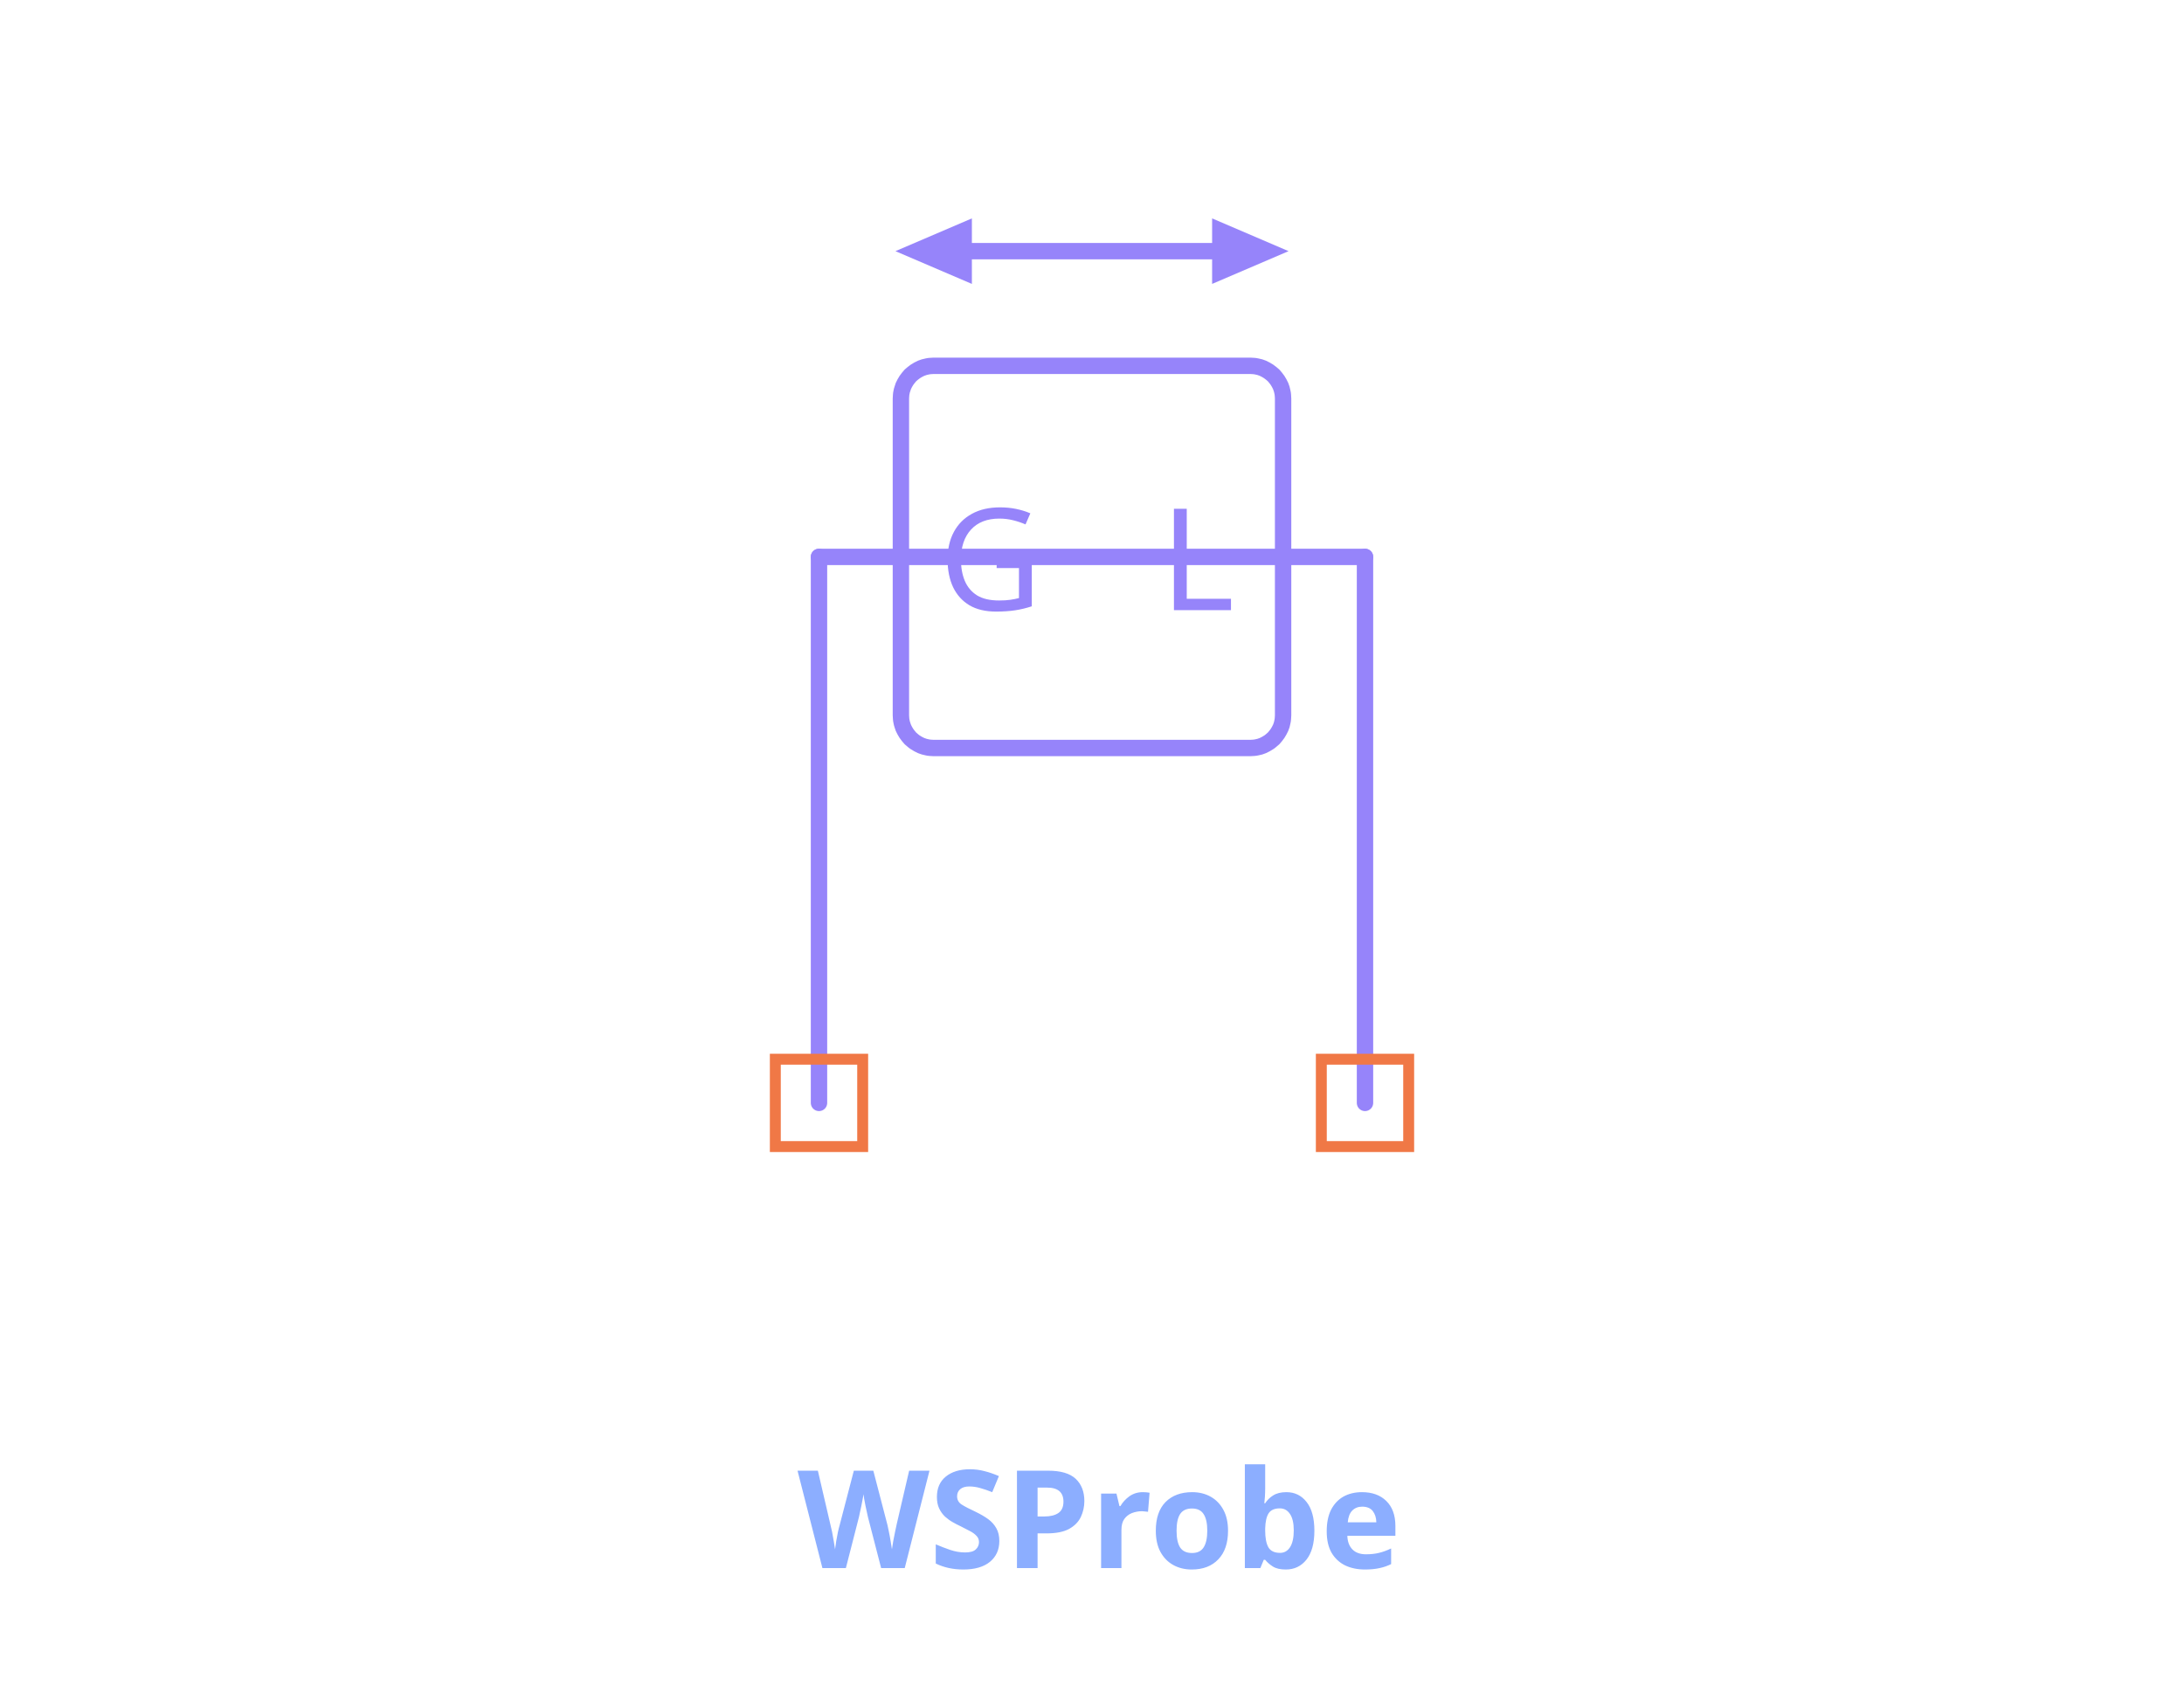
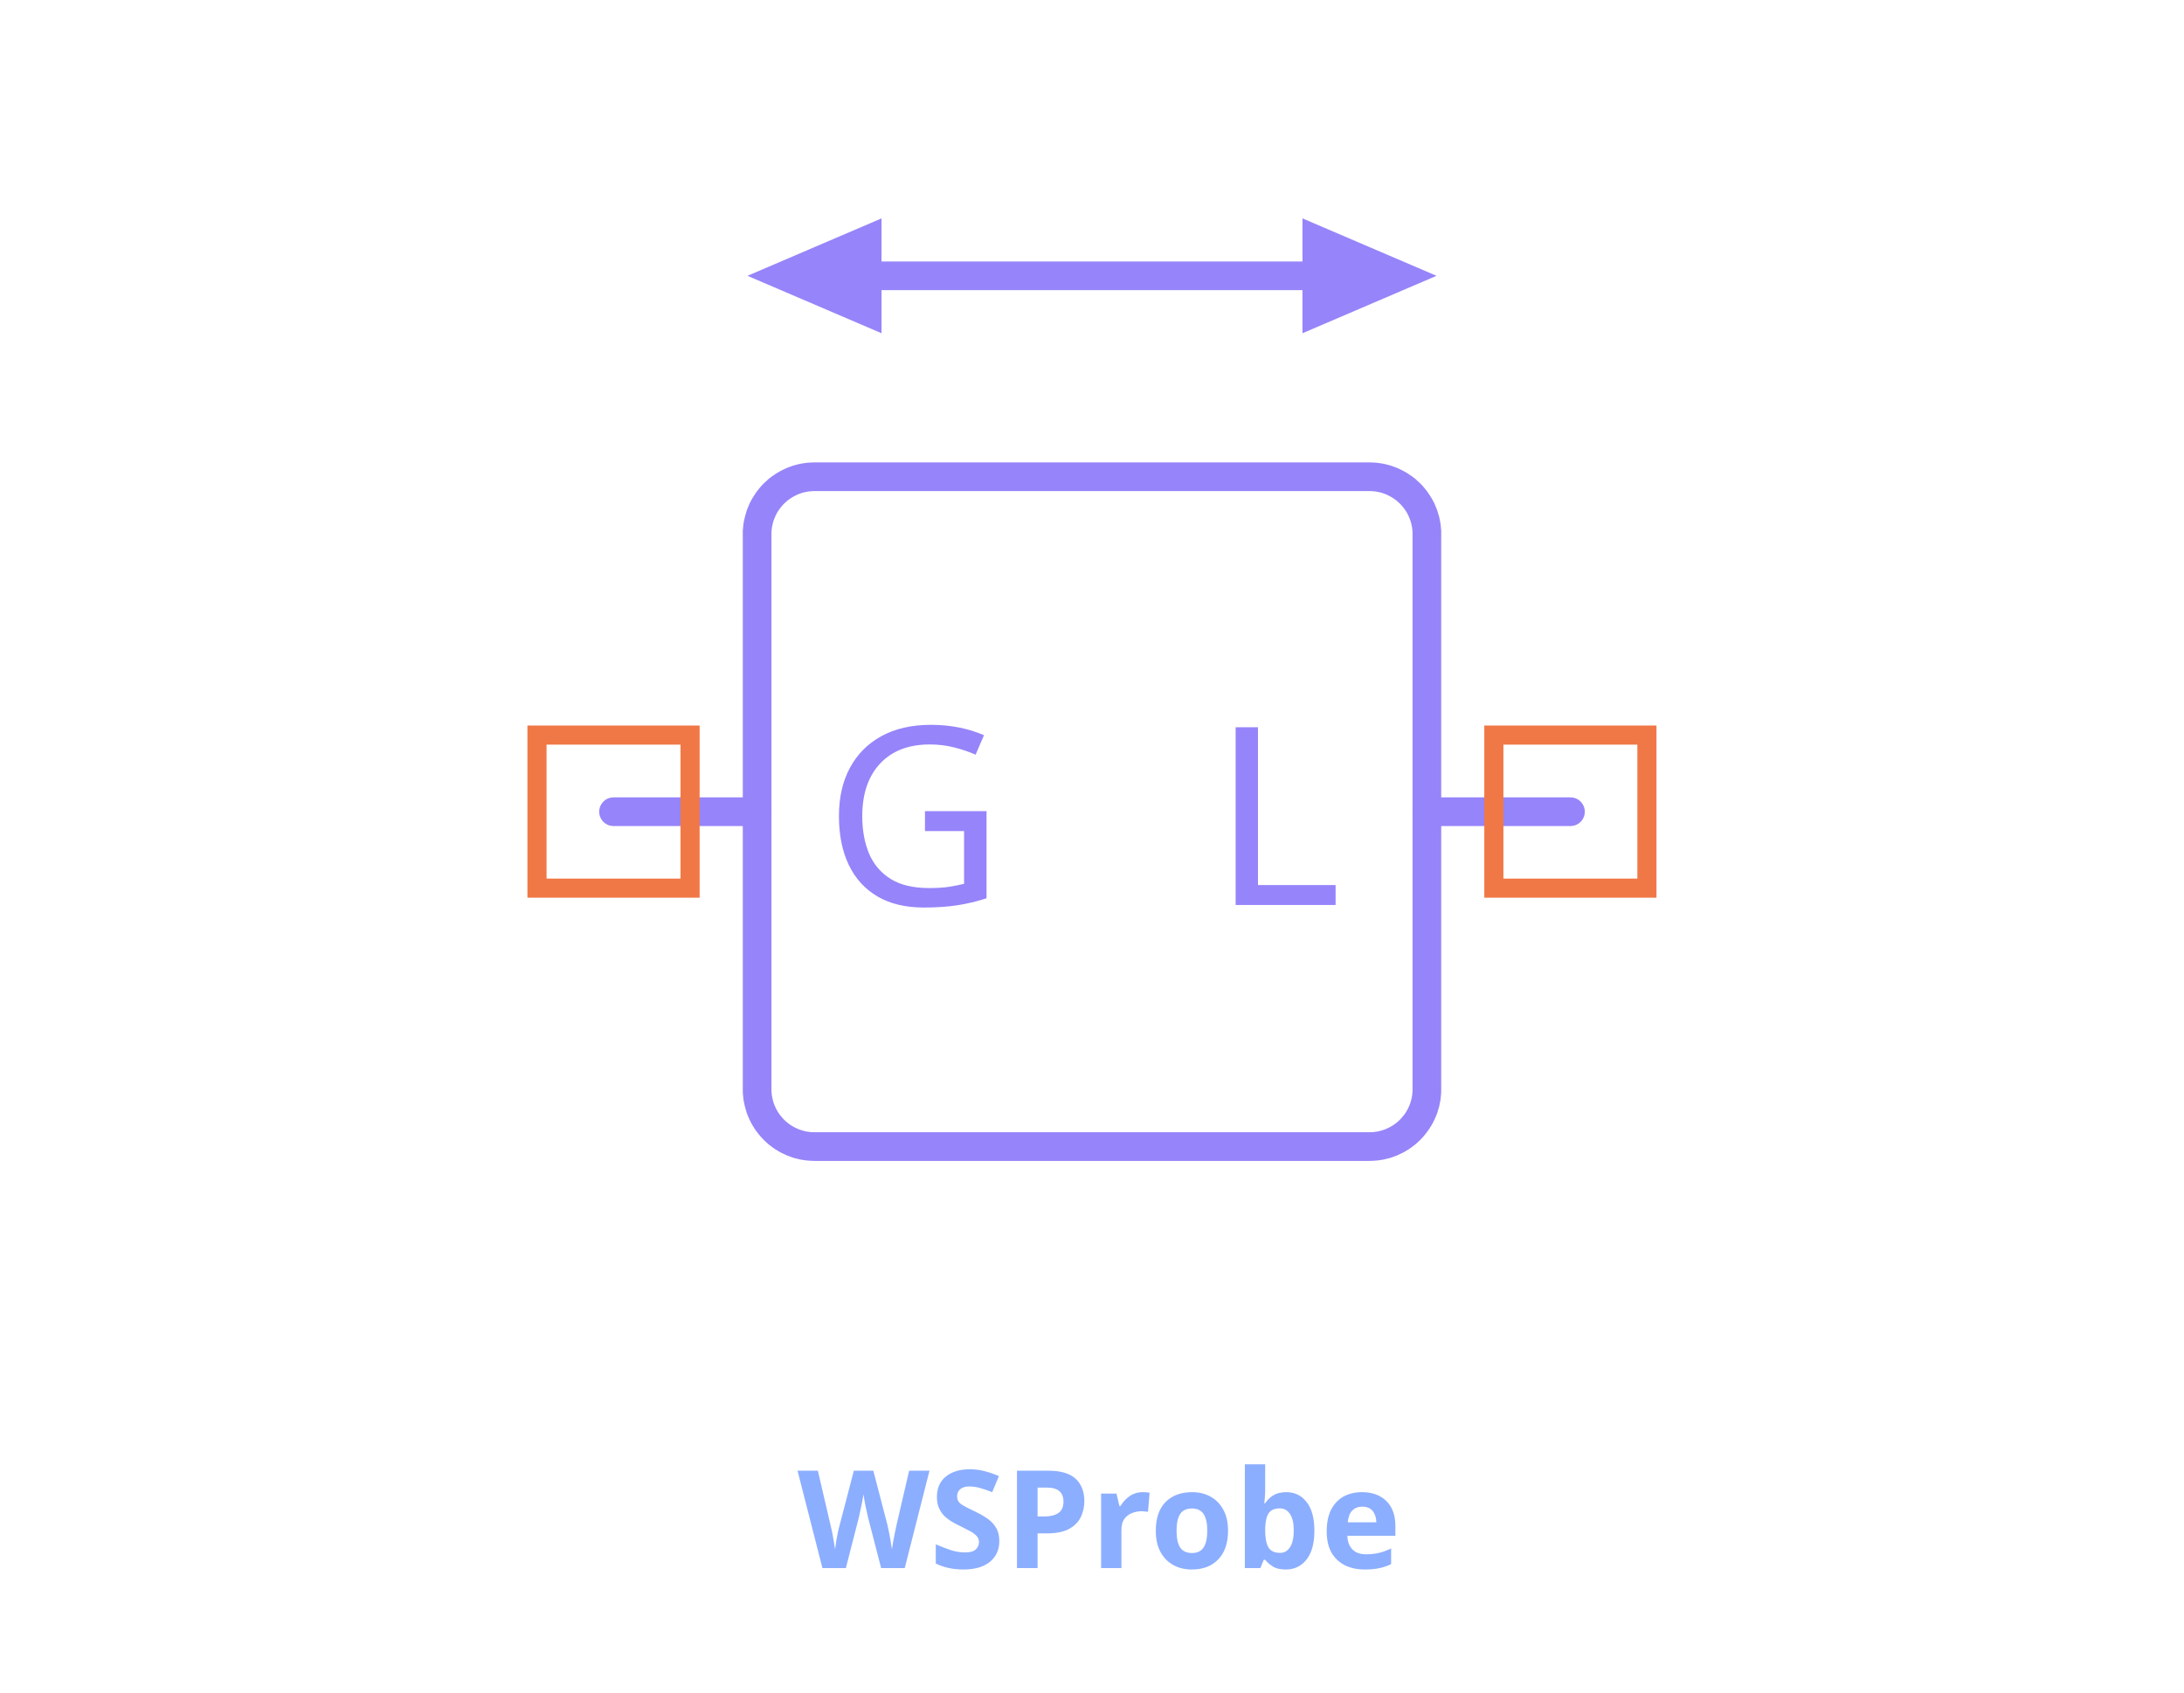
<svg xmlns="http://www.w3.org/2000/svg" width="240" height="186" viewBox="0 0 240 186">
-   <path fill="none" stroke="#9684FA" stroke-width="1.8" stroke-linecap="round" stroke-linejoin="round" d="M90 121.2L90 61.2" />
-   <path fill="none" stroke="#9684FA" stroke-width="1.8" stroke-linecap="round" stroke-linejoin="round" d="M150 121.2L150 61.2" />
-   <path fill="none" stroke="#9684FA" stroke-width="1.8" stroke-linecap="round" stroke-linejoin="round" d="M90 61.2L150 61.2" />
-   <path fill="none" stroke="#9684FA" stroke-width="1.8" stroke-linecap="round" stroke-linejoin="round" d="M99 78.6L99 43.8Q99 43.62 99.02 43.45Q99.03 43.27 99.07 43.1Q99.1 42.92 99.16 42.76Q99.21 42.59 99.27 42.42Q99.34 42.26 99.43 42.1Q99.51 41.95 99.61 41.8Q99.71 41.65 99.82 41.52Q99.93 41.38 100.05 41.25Q100.18 41.13 100.32 41.02Q100.45 40.91 100.6 40.81Q100.75 40.71 100.9 40.63Q101.06 40.54 101.22 40.47Q101.39 40.41 101.56 40.35Q101.72 40.3 101.9 40.27Q102.07 40.23 102.25 40.22Q102.42 40.2 102.6 40.2L137.4 40.2Q137.58 40.2 137.75 40.22Q137.93 40.23 138.1 40.27Q138.28 40.3 138.45 40.35Q138.61 40.41 138.78 40.47Q138.94 40.54 139.1 40.63Q139.25 40.71 139.4 40.81Q139.55 40.91 139.68 41.02Q139.82 41.13 139.95 41.25Q140.07 41.38 140.18 41.52Q140.29 41.65 140.39 41.8Q140.49 41.95 140.57 42.1Q140.66 42.26 140.73 42.42Q140.79 42.59 140.85 42.76Q140.9 42.92 140.93 43.1Q140.97 43.27 140.98 43.45Q141 43.62 141 43.8L141 78.6Q141 78.78 140.98 78.95Q140.97 79.13 140.93 79.3Q140.9 79.48 140.85 79.65Q140.79 79.81 140.73 79.98Q140.66 80.14 140.57 80.3Q140.49 80.45 140.39 80.6Q140.29 80.75 140.18 80.88Q140.07 81.02 139.95 81.15Q139.82 81.27 139.68 81.38Q139.55 81.5 139.4 81.59Q139.25 81.69 139.1 81.77Q138.94 81.86 138.78 81.93Q138.61 81.99 138.45 82.05Q138.28 82.1 138.1 82.13Q137.93 82.17 137.75 82.18Q137.58 82.2 137.4 82.2L102.6 82.2Q102.42 82.2 102.25 82.18Q102.07 82.17 101.9 82.13Q101.72 82.1 101.56 82.05Q101.39 81.99 101.22 81.93Q101.06 81.86 100.9 81.77Q100.75 81.69 100.6 81.59Q100.45 81.5 100.32 81.38Q100.18 81.27 100.05 81.15Q99.93 81.02 99.82 80.88Q99.71 80.75 99.61 80.6Q99.51 80.45 99.43 80.3Q99.34 80.14 99.27 79.98Q99.21 79.81 99.16 79.65Q99.1 79.48 99.07 79.3Q99.03 79.13 99.02 78.95Q99 78.78 99 78.6Z" />
-   <text fill="#9684FA" transform="translate(108.6 61.2)" font-size="15.6" font-family="IBM Plex Sans" x="-5.42" y="5.85">
+   <path fill="none" stroke="#9684FA" stroke-width="3.15" stroke-linecap="round" stroke-linejoin="round" d="M67.42 89.2L83.2 89.2" />
+   <path fill="none" stroke="#9684FA" stroke-width="3.15" stroke-linecap="round" stroke-linejoin="round" d="M156.8 89.2L172.58 89.2" />
+   <path fill="none" stroke="#9684FA" stroke-width="3.15" stroke-linecap="round" stroke-linejoin="round" d="M83.2 119.69L83.2 58.7Q83.2 58.55 83.2 58.39Q83.21 58.24 83.23 58.08Q83.24 57.93 83.26 57.78Q83.29 57.62 83.32 57.47Q83.35 57.32 83.39 57.17Q83.42 57.02 83.47 56.87Q83.51 56.72 83.56 56.58Q83.62 56.43 83.68 56.29Q83.74 56.14 83.8 56Q83.87 55.86 83.94 55.73Q84.01 55.59 84.09 55.46Q84.17 55.32 84.26 55.2Q84.35 55.07 84.44 54.94Q84.53 54.82 84.63 54.7Q84.73 54.58 84.83 54.46Q84.93 54.35 85.04 54.24Q85.15 54.13 85.27 54.03Q85.38 53.92 85.5 53.82Q85.62 53.73 85.75 53.63Q85.87 53.54 86 53.46Q86.13 53.37 86.26 53.29Q86.39 53.21 86.53 53.14Q86.67 53.06 86.81 53Q86.95 52.93 87.09 52.87Q87.23 52.81 87.38 52.76Q87.53 52.71 87.67 52.66Q87.82 52.62 87.97 52.58Q88.12 52.54 88.27 52.51Q88.43 52.48 88.58 52.46Q88.73 52.44 88.89 52.42Q89.04 52.41 89.2 52.4Q89.35 52.39 89.51 52.39L150.5 52.39Q150.65 52.39 150.8 52.4Q150.96 52.41 151.11 52.42Q151.27 52.44 151.42 52.46Q151.57 52.48 151.73 52.51Q151.88 52.54 152.03 52.58Q152.18 52.62 152.33 52.66Q152.48 52.71 152.62 52.76Q152.77 52.81 152.91 52.87Q153.05 52.93 153.19 53Q153.33 53.06 153.47 53.14Q153.61 53.21 153.74 53.29Q153.87 53.37 154 53.46Q154.13 53.54 154.25 53.63Q154.38 53.73 154.5 53.82Q154.62 53.92 154.73 54.03Q154.85 54.13 154.96 54.24Q155.07 54.35 155.17 54.46Q155.27 54.58 155.37 54.7Q155.47 54.82 155.56 54.94Q155.66 55.07 155.74 55.2Q155.83 55.32 155.91 55.46Q155.99 55.59 156.06 55.73Q156.13 55.86 156.2 56Q156.26 56.14 156.32 56.29Q156.38 56.43 156.44 56.58Q156.49 56.72 156.53 56.87Q156.58 57.02 156.62 57.17Q156.65 57.32 156.68 57.47Q156.71 57.62 156.74 57.78Q156.76 57.93 156.77 58.08Q156.79 58.24 156.8 58.39Q156.8 58.55 156.8 58.7L156.8 119.69Q156.8 119.85 156.8 120Q156.79 120.16 156.77 120.31Q156.76 120.46 156.74 120.62Q156.71 120.77 156.68 120.92Q156.65 121.07 156.62 121.22Q156.58 121.37 156.53 121.52Q156.49 121.67 156.44 121.82Q156.38 121.96 156.32 122.11Q156.26 122.25 156.2 122.39Q156.13 122.53 156.06 122.67Q155.99 122.8 155.91 122.93Q155.83 123.07 155.74 123.2Q155.66 123.33 155.56 123.45Q155.47 123.57 155.37 123.69Q155.27 123.81 155.17 123.93Q155.07 124.04 154.96 124.15Q154.85 124.26 154.73 124.37Q154.62 124.47 154.5 124.57Q154.38 124.67 154.25 124.76Q154.13 124.85 154 124.94Q153.87 125.02 153.74 125.1Q153.61 125.18 153.47 125.26Q153.33 125.33 153.19 125.39Q153.05 125.46 152.91 125.52Q152.77 125.58 152.62 125.63Q152.48 125.68 152.33 125.73Q152.18 125.77 152.03 125.81Q151.88 125.85 151.73 125.88Q151.57 125.91 151.42 125.93Q151.27 125.95 151.11 125.97Q150.96 125.99 150.8 125.99Q150.65 126 150.5 126L89.51 126Q89.35 126 89.2 125.99Q89.04 125.99 88.89 125.97Q88.73 125.95 88.58 125.93Q88.43 125.91 88.27 125.88Q88.12 125.85 87.97 125.81Q87.82 125.77 87.67 125.73Q87.53 125.68 87.38 125.63Q87.23 125.58 87.09 125.52Q86.95 125.46 86.81 125.39Q86.67 125.33 86.53 125.26Q86.39 125.18 86.26 125.1Q86.13 125.02 86 124.94Q85.87 124.85 85.75 124.76Q85.62 124.67 85.5 124.57Q85.38 124.47 85.27 124.37Q85.15 124.26 85.04 124.15Q84.93 124.04 84.83 123.93Q84.73 123.81 84.63 123.69Q84.53 123.57 84.44 123.45Q84.35 123.33 84.26 123.2Q84.17 123.07 84.09 122.93Q84.01 122.8 83.94 122.67Q83.87 122.53 83.8 122.39Q83.74 122.25 83.68 122.11Q83.62 121.96 83.56 121.82Q83.51 121.67 83.47 121.52Q83.42 121.37 83.39 121.22Q83.35 121.07 83.32 120.92Q83.29 120.77 83.26 120.62Q83.24 120.46 83.23 120.31Q83.21 120.16 83.2 120Q83.2 119.85 83.2 119.69Z" />
+   <text fill="#9684FA" transform="translate(100.02 89.2)" font-size="27.34" font-family="IBM Plex Sans" x="-9.5" y="10.25">
			G
	</text>
-   <text fill="#9684FA" transform="translate(131.4 61.2)" font-size="15.6" font-family="IBM Plex Sans" x="-3.91" y="5.85">
+   <text fill="#9684FA" transform="translate(139.98 89.2)" font-size="27.34" font-family="IBM Plex Sans" x="-6.85" y="10.25">
			L
	</text>
-   <path fill="none" stroke="#9684FA" stroke-width="1.8" stroke-linecap="round" stroke-linejoin="round" d="M103.2 27.6L136.8 27.6" />
-   <path fill="#9684FA" d="M98.4 27.6L106.8 24L106.8 31.2L98.4 27.6Z" />
-   <path fill="#9684FA" d="M141.6 27.6L133.2 24L133.2 31.2L141.6 27.6Z" />
-   <rect fill="none" stroke="#F07846" stroke-width="1.2" stroke-miterlimit="4" x="85.2" y="116.4" width="9.6" height="9.6" />
-   <rect fill="none" stroke="#F07846" stroke-width="1.2" stroke-miterlimit="4" x="145.2" y="116.4" width="9.6" height="9.6" />
+   <path fill="none" stroke="#9684FA" stroke-width="3.15" stroke-linecap="round" stroke-linejoin="round" d="M90.56 30.31L149.44 30.31" />
+   <path fill="#9684FA" d="M82.14 30.31L96.87 24L96.87 36.62L82.14 30.31Z" />
+   <path fill="#9684FA" d="M157.86 30.31L143.13 24L143.13 36.62L157.86 30.31Z" />
+   <rect fill="none" stroke="#F07846" stroke-width="2.1" stroke-miterlimit="4" x="59.01" y="80.78" width="16.82" height="16.82" />
+   <rect fill="none" stroke="#F07846" stroke-width="2.1" stroke-miterlimit="4" x="164.16" y="80.78" width="16.82" height="16.82" />
  <text fill="#8CAEFF" font-size="15" font-weight="600" font-family="IBM Plex Sans" x="87.64, 101.87, 111.04, 120.65, 126.55, 134.99, 143.99" y="172.32">
			WSProbe
	</text>
</svg>
